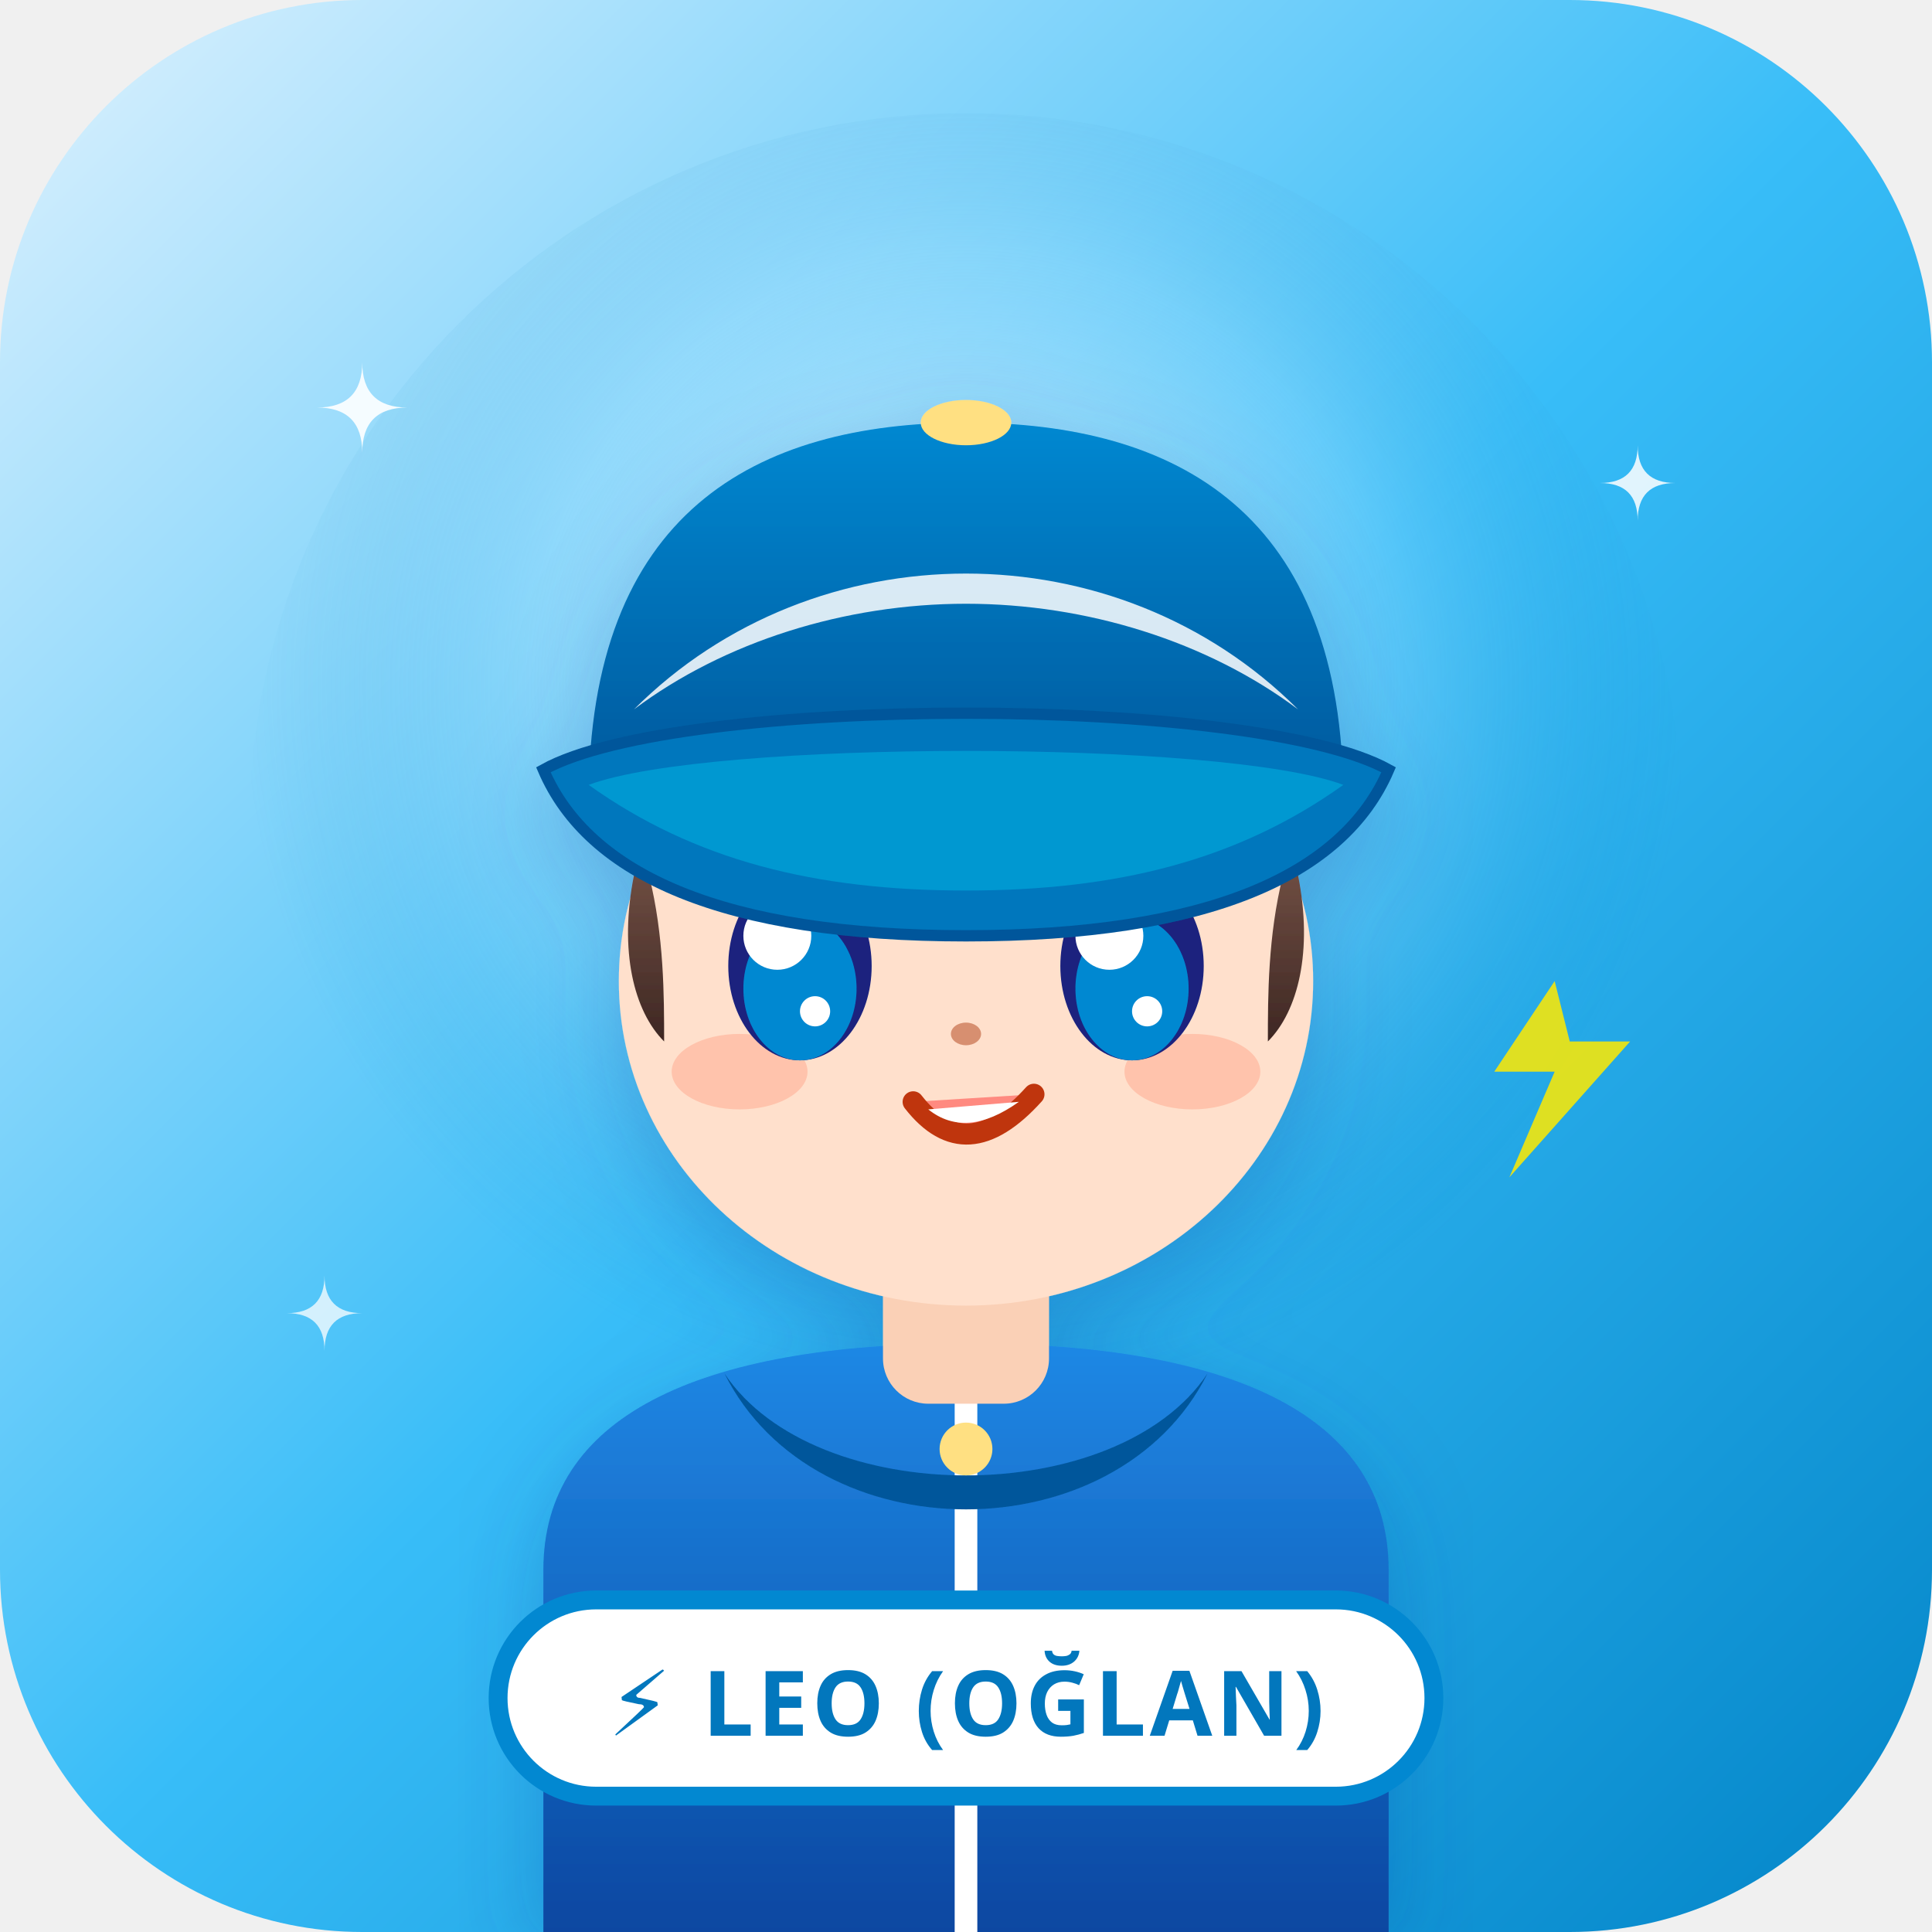
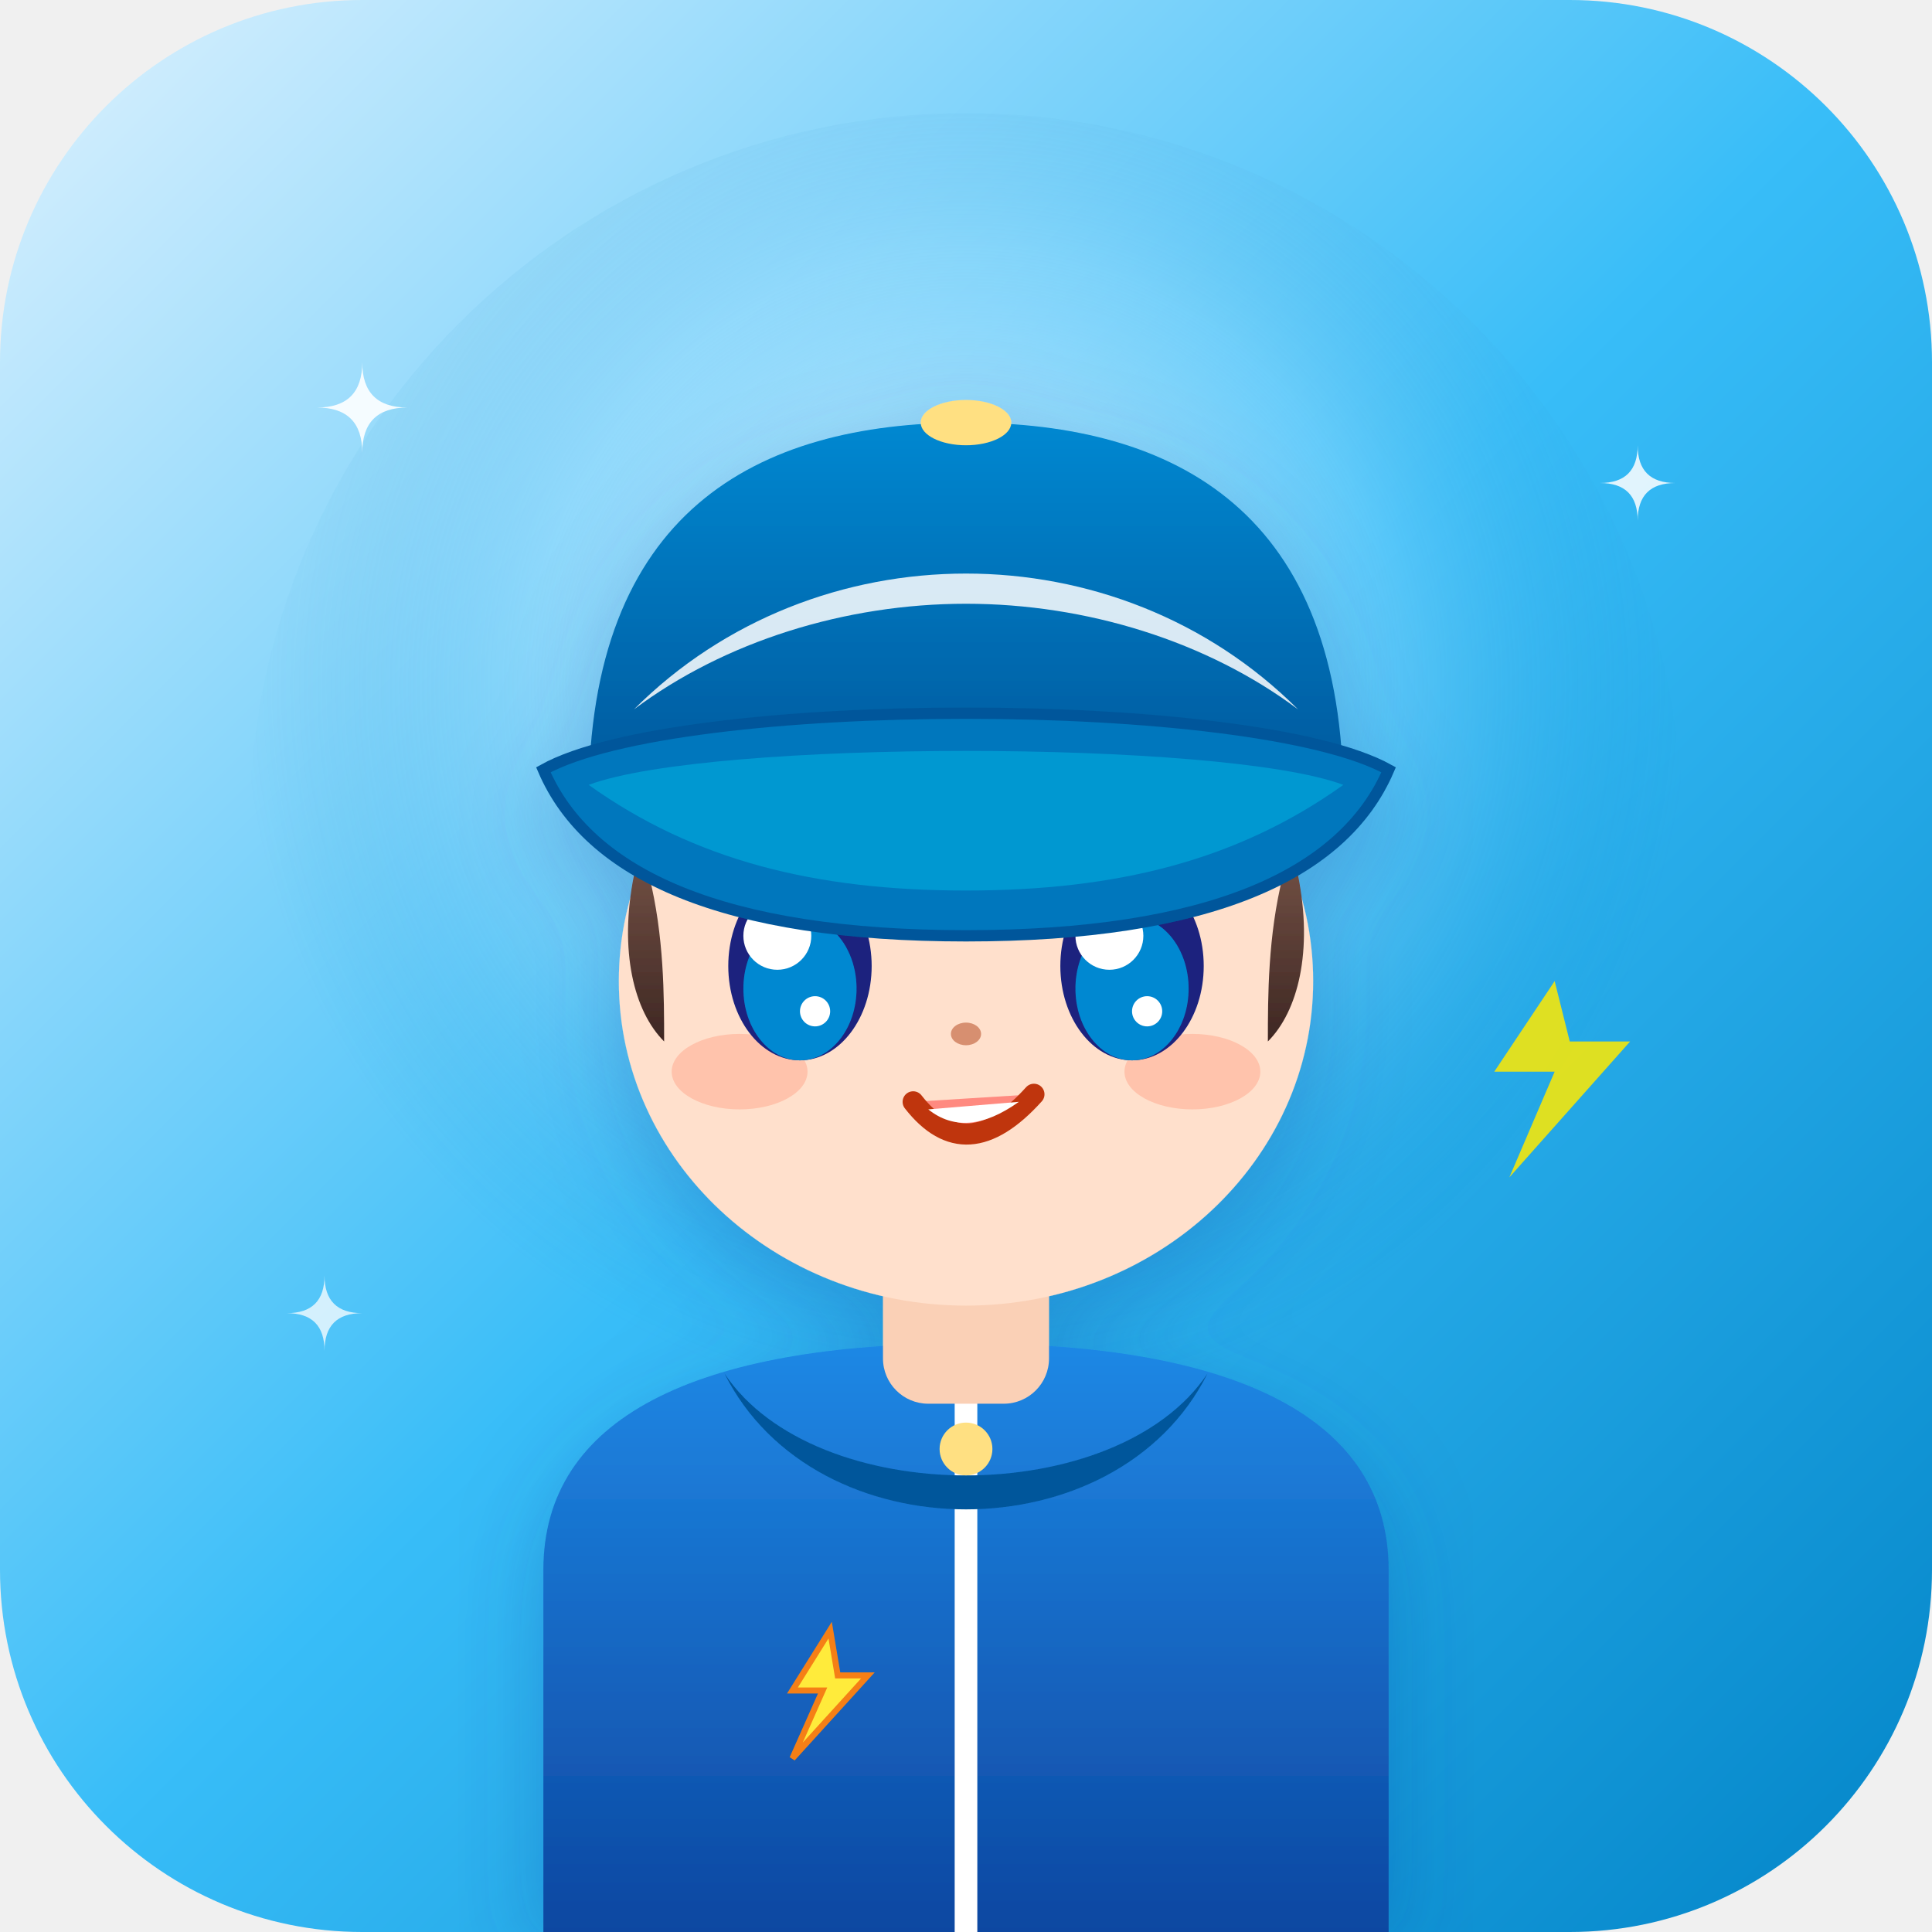
<svg xmlns="http://www.w3.org/2000/svg" viewBox="0 0 256 256" width="256" height="256">
  <defs>
    <linearGradient id="bgGradBoy" x1="0%" y1="0%" x2="100%" y2="100%">
      <stop offset="0%" stop-color="#E0F2FE" />
      <stop offset="50%" stop-color="#38BDF8" />
      <stop offset="100%" stop-color="#0284C7" />
    </linearGradient>
    <radialGradient id="sparkleGlowBoy" cx="50%" cy="40%" r="50%">
      <stop offset="0%" stop-color="#FFFFFF" stop-opacity="0.8" />
      <stop offset="60%" stop-color="#BAE6FD" stop-opacity="0.25" />
      <stop offset="100%" stop-color="#0284C7" stop-opacity="0" />
    </radialGradient>
    <linearGradient id="capGrad" x1="0%" y1="0%" x2="0%" y2="100%">
      <stop offset="0%" stop-color="#0288D1" />
      <stop offset="100%" stop-color="#01579B" />
    </linearGradient>
    <linearGradient id="hoodieGradBoy" x1="0%" y1="0%" x2="0%" y2="100%">
      <stop offset="0%" stop-color="#1E88E5" />
      <stop offset="100%" stop-color="#0D47A1" />
    </linearGradient>
    <linearGradient id="hairGradBoy" x1="0%" y1="0%" x2="0%" y2="100%">
      <stop offset="0%" stop-color="#6D4C41" />
      <stop offset="100%" stop-color="#3E2723" />
    </linearGradient>
    <filter id="shadowFilterBoy" x="-10%" y="-10%" width="120%" height="120%">
      <feDropShadow dx="0" dy="4" stdDeviation="6" flood-color="#0D47A1" flood-opacity="0.3" />
    </filter>
  </defs>
  <rect width="256" height="256" rx="48" fill="url(#bgGradBoy)" />
  <circle cx="128" cy="110" r="95" fill="url(#sparkleGlowBoy)" />
  <path d="M42 54 Q48 54 48 48 Q48 54 54 54 Q48 54 48 60 Q48 54 42 54 Z" fill="#FFFFFF" opacity="0.9" />
  <path d="M212 64 Q217 64 217 59 Q217 64 222 64 Q217 64 217 69 Q217 64 212 64 Z" fill="#FFFFFF" opacity="0.85" />
  <path d="M38 174 Q43 174 43 169 Q43 174 48 174 Q43 174 43 179 Q43 174 38 174 Z" fill="#FFFFFF" opacity="0.75" />
  <path d="M206 130 L198 142 L206 142 L200 156 L216 138 L208 138 Z" fill="#FFEA00" opacity="0.85" />
  <g filter="url(#shadowFilterBoy)">
    <path d="M72 256 L72 208 C72 188 92 178 128 178 C164 178 184 188 184 208 L184 256 Z" fill="url(#hoodieGradBoy)" />
    <path d="M128 186 L128 256" stroke="#FFFFFF" stroke-width="3" stroke-linecap="round" />
    <circle cx="128" cy="192" r="3.5" fill="#FFE082" />
    <path d="M96 182 C108 200 148 200 160 182 C148 206 108 206 96 182 Z" fill="#01579B" />
    <path d="M110 216 L105 224 L109 224 L105 233 L115 222 L111 222 Z" fill="#FFEB3B" stroke="#F57F17" stroke-width="0.8" />
    <rect x="117" y="166" width="22" height="20" rx="6" fill="#FAD0B6" />
    <ellipse cx="128" cy="130" rx="46" ry="43" fill="#FFE0CC" />
    <ellipse cx="98" cy="142" rx="9" ry="5" fill="#FFAB91" opacity="0.55" />
    <ellipse cx="158" cy="142" rx="9" ry="5" fill="#FFAB91" opacity="0.55" />
    <ellipse cx="106" cy="128" rx="9.5" ry="12.5" fill="#1A237E" />
    <ellipse cx="106" cy="131" rx="7.5" ry="9.5" fill="#0288D1" />
    <circle cx="103" cy="124" r="4.5" fill="#FFFFFF" />
    <circle cx="108" cy="134" r="2" fill="#FFFFFF" />
    <path d="M97 117 Q106 112 115 116" stroke="#263238" stroke-width="3" stroke-linecap="round" fill="none" />
    <ellipse cx="150" cy="128" rx="9.5" ry="12.5" fill="#1A237E" />
    <ellipse cx="150" cy="131" rx="7.5" ry="9.5" fill="#0288D1" />
    <circle cx="147" cy="124" r="4.5" fill="#FFFFFF" />
    <circle cx="152" cy="134" r="2" fill="#FFFFFF" />
    <path d="M141 116 Q150 112 159 117" stroke="#263238" stroke-width="3" stroke-linecap="round" fill="none" />
    <path d="M121 146 Q128 155 137 145" stroke="#BF360C" stroke-width="2.8" stroke-linecap="round" fill="#FF8A80" />
    <path d="M123 147 Q128 151 135 146" fill="#FFFFFF" />
    <ellipse cx="128" cy="137" rx="2" ry="1.5" fill="#D78F70" />
    <path d="M84 116 C84 100 94 92 110 92 C116 98 124 94 132 94 C142 98 150 92 168 96 C172 104 172 116 172 120 C166 110 158 108 148 114 C136 108 126 110 118 114 C106 108 96 110 84 116 Z" fill="url(#hairGradBoy)" />
    <path d="M84 116 C82 126 84 134 88 138 C88 132 88 124 86 116 Z" fill="url(#hairGradBoy)" />
    <path d="M172 116 C174 126 172 134 168 138 C168 132 168 124 170 116 Z" fill="url(#hairGradBoy)" />
    <path d="M78 106 C78 68 100 56 128 56 C156 56 178 68 178 106 C178 104 156 94 128 94 C100 94 78 104 78 106 Z" fill="url(#capGrad)" />
    <path d="M84 94 C96 82 112 76 128 76 C144 76 160 82 172 94 C160 85 144 80 128 80 C112 80 96 85 84 94 Z" fill="#FFFFFF" opacity="0.85" />
    <ellipse cx="128" cy="56" rx="6" ry="3" fill="#FFE082" />
    <path d="M72 102 C90 92 166 92 184 102 C178 116 160 124 128 124 C96 124 78 116 72 102 Z" fill="#0277BD" stroke="#01579B" stroke-width="1.5" />
    <path d="M78 104 C94 98 162 98 178 104 C164 114 148 118 128 118 C108 118 92 114 78 104 Z" fill="#00E5FF" opacity="0.3" />
  </g>
-   <g transform="translate(128, 226)">
-     <rect x="-62" y="-14" width="124" height="26" rx="13" fill="#FFFFFF" stroke="#0288D1" stroke-width="2.5" />
-     <text x="0" y="4" font-family="'Nunito', 'Fredoka', sans-serif" font-weight="900" font-size="12" fill="#0277BD" text-anchor="middle" letter-spacing="0.5">⚡ LEO (OĞLAN)</text>
-   </g>
</svg>
